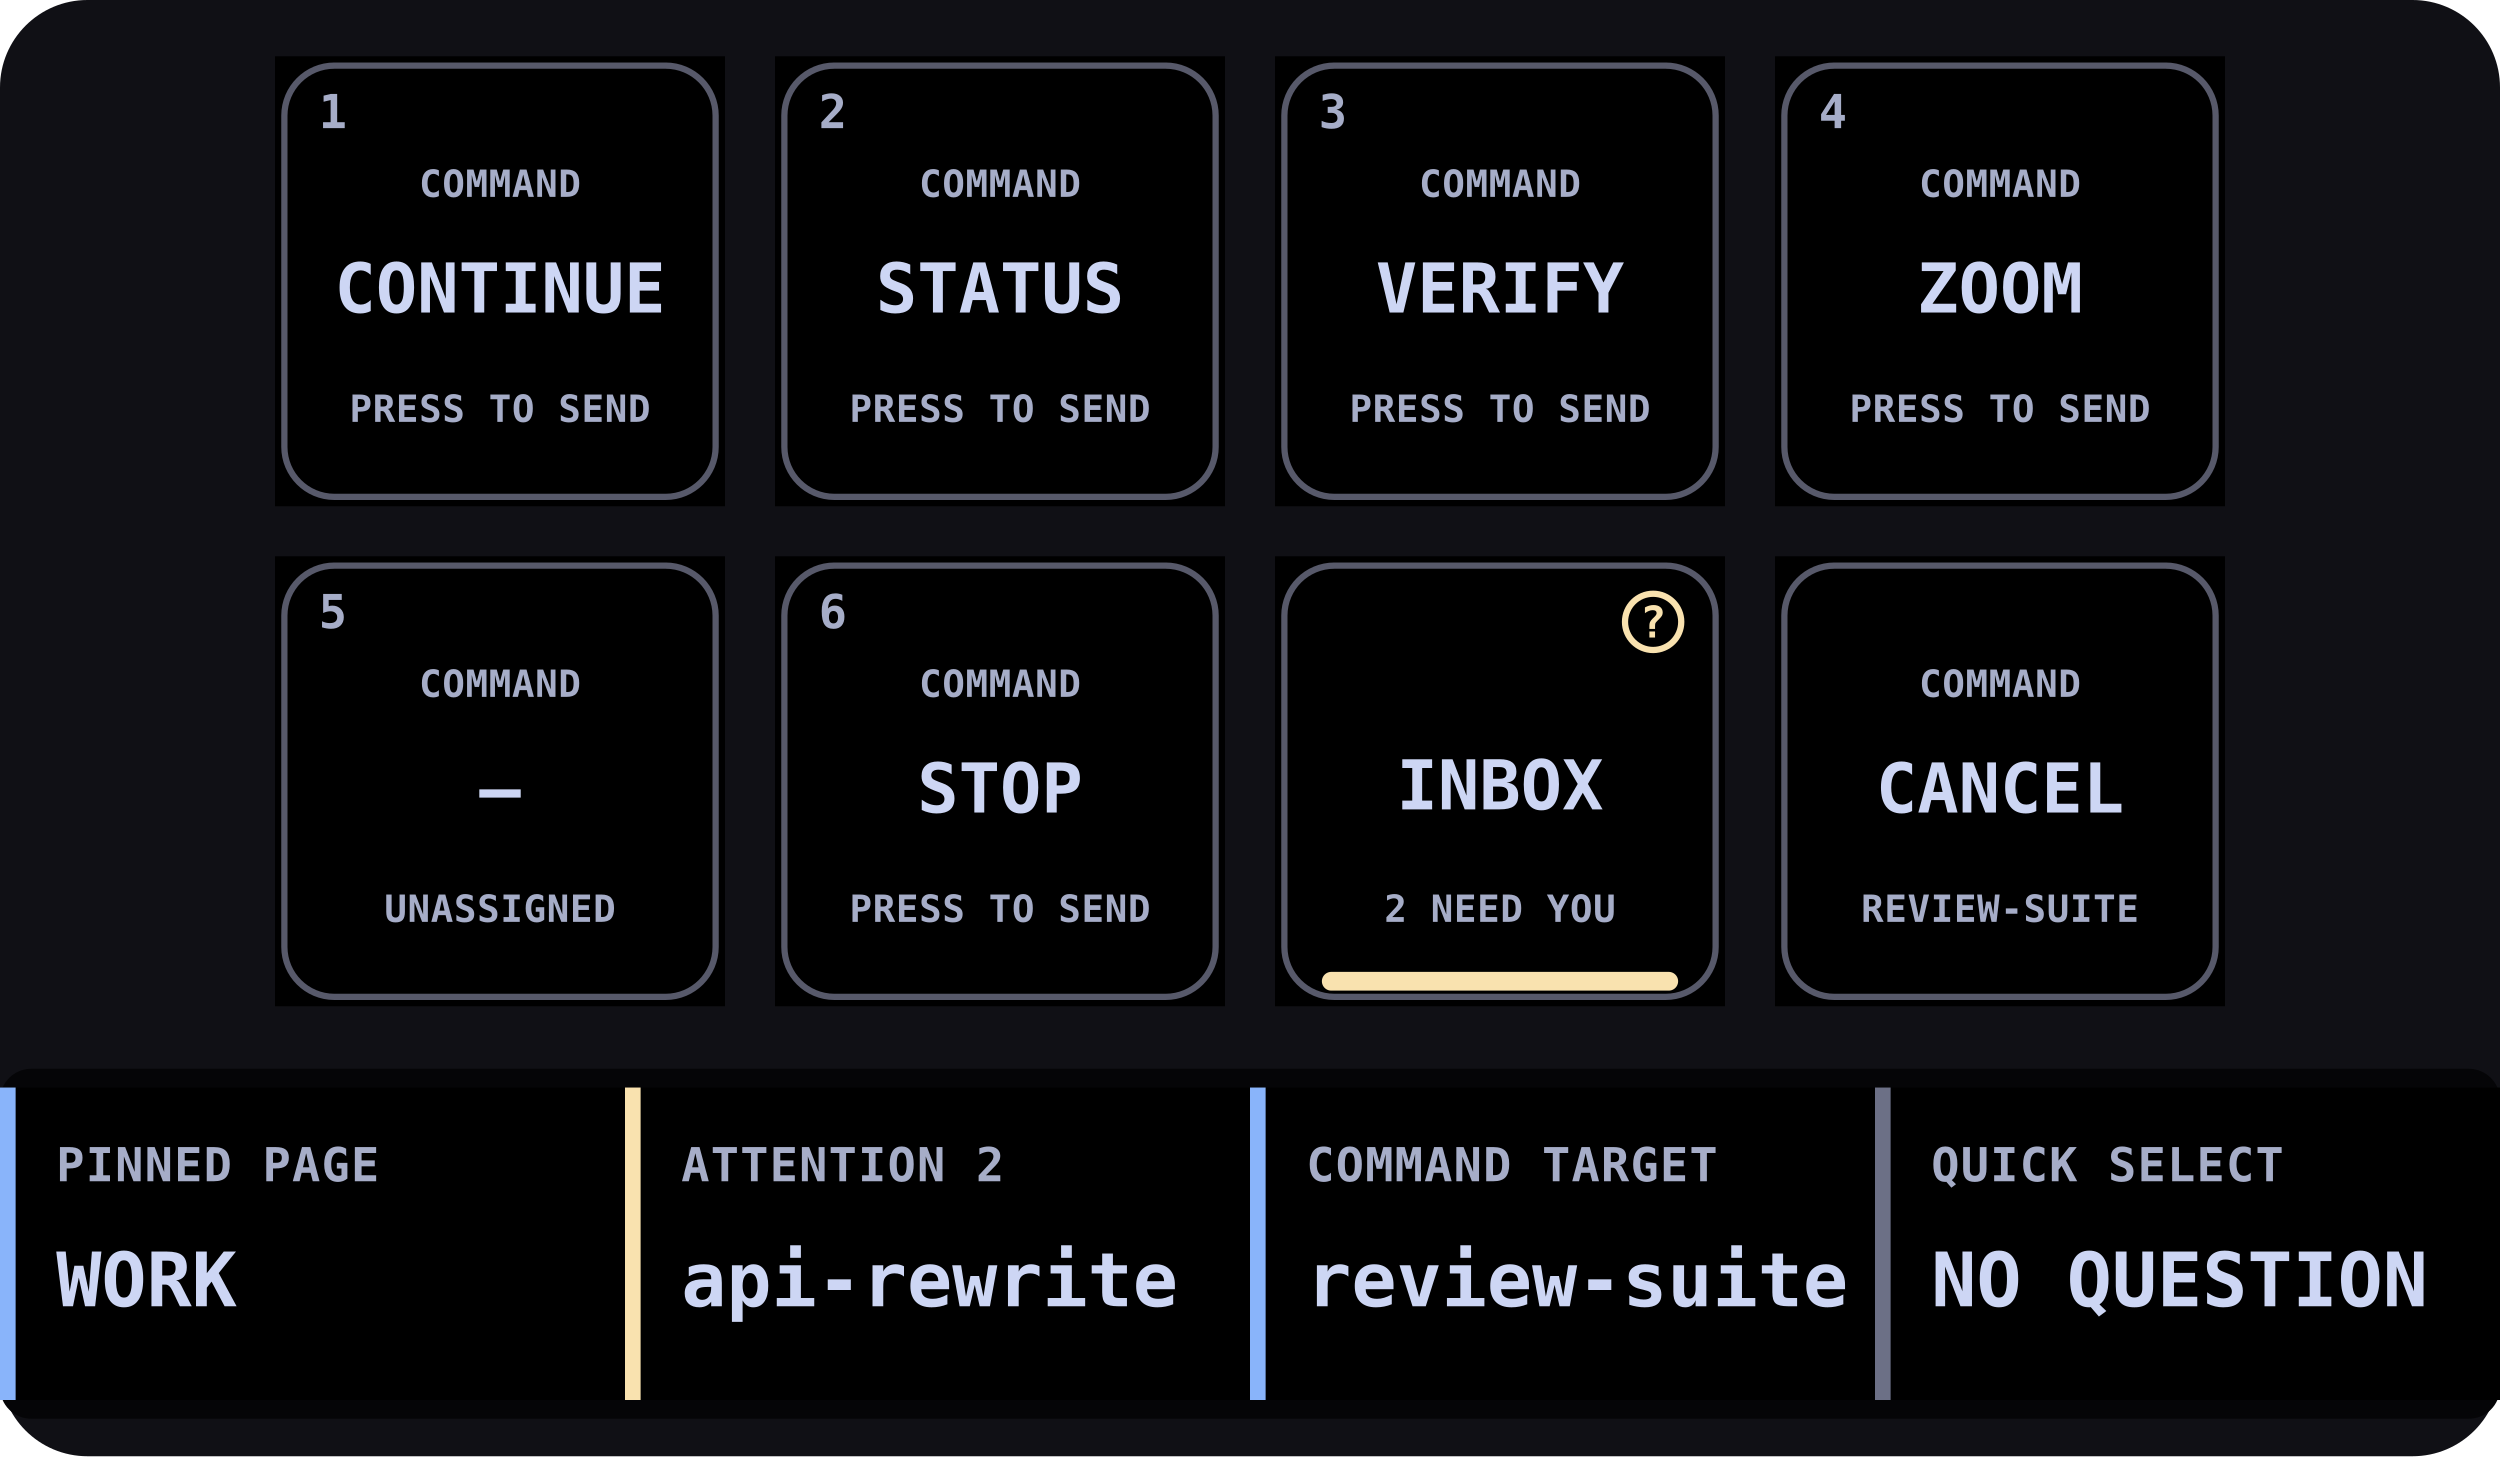
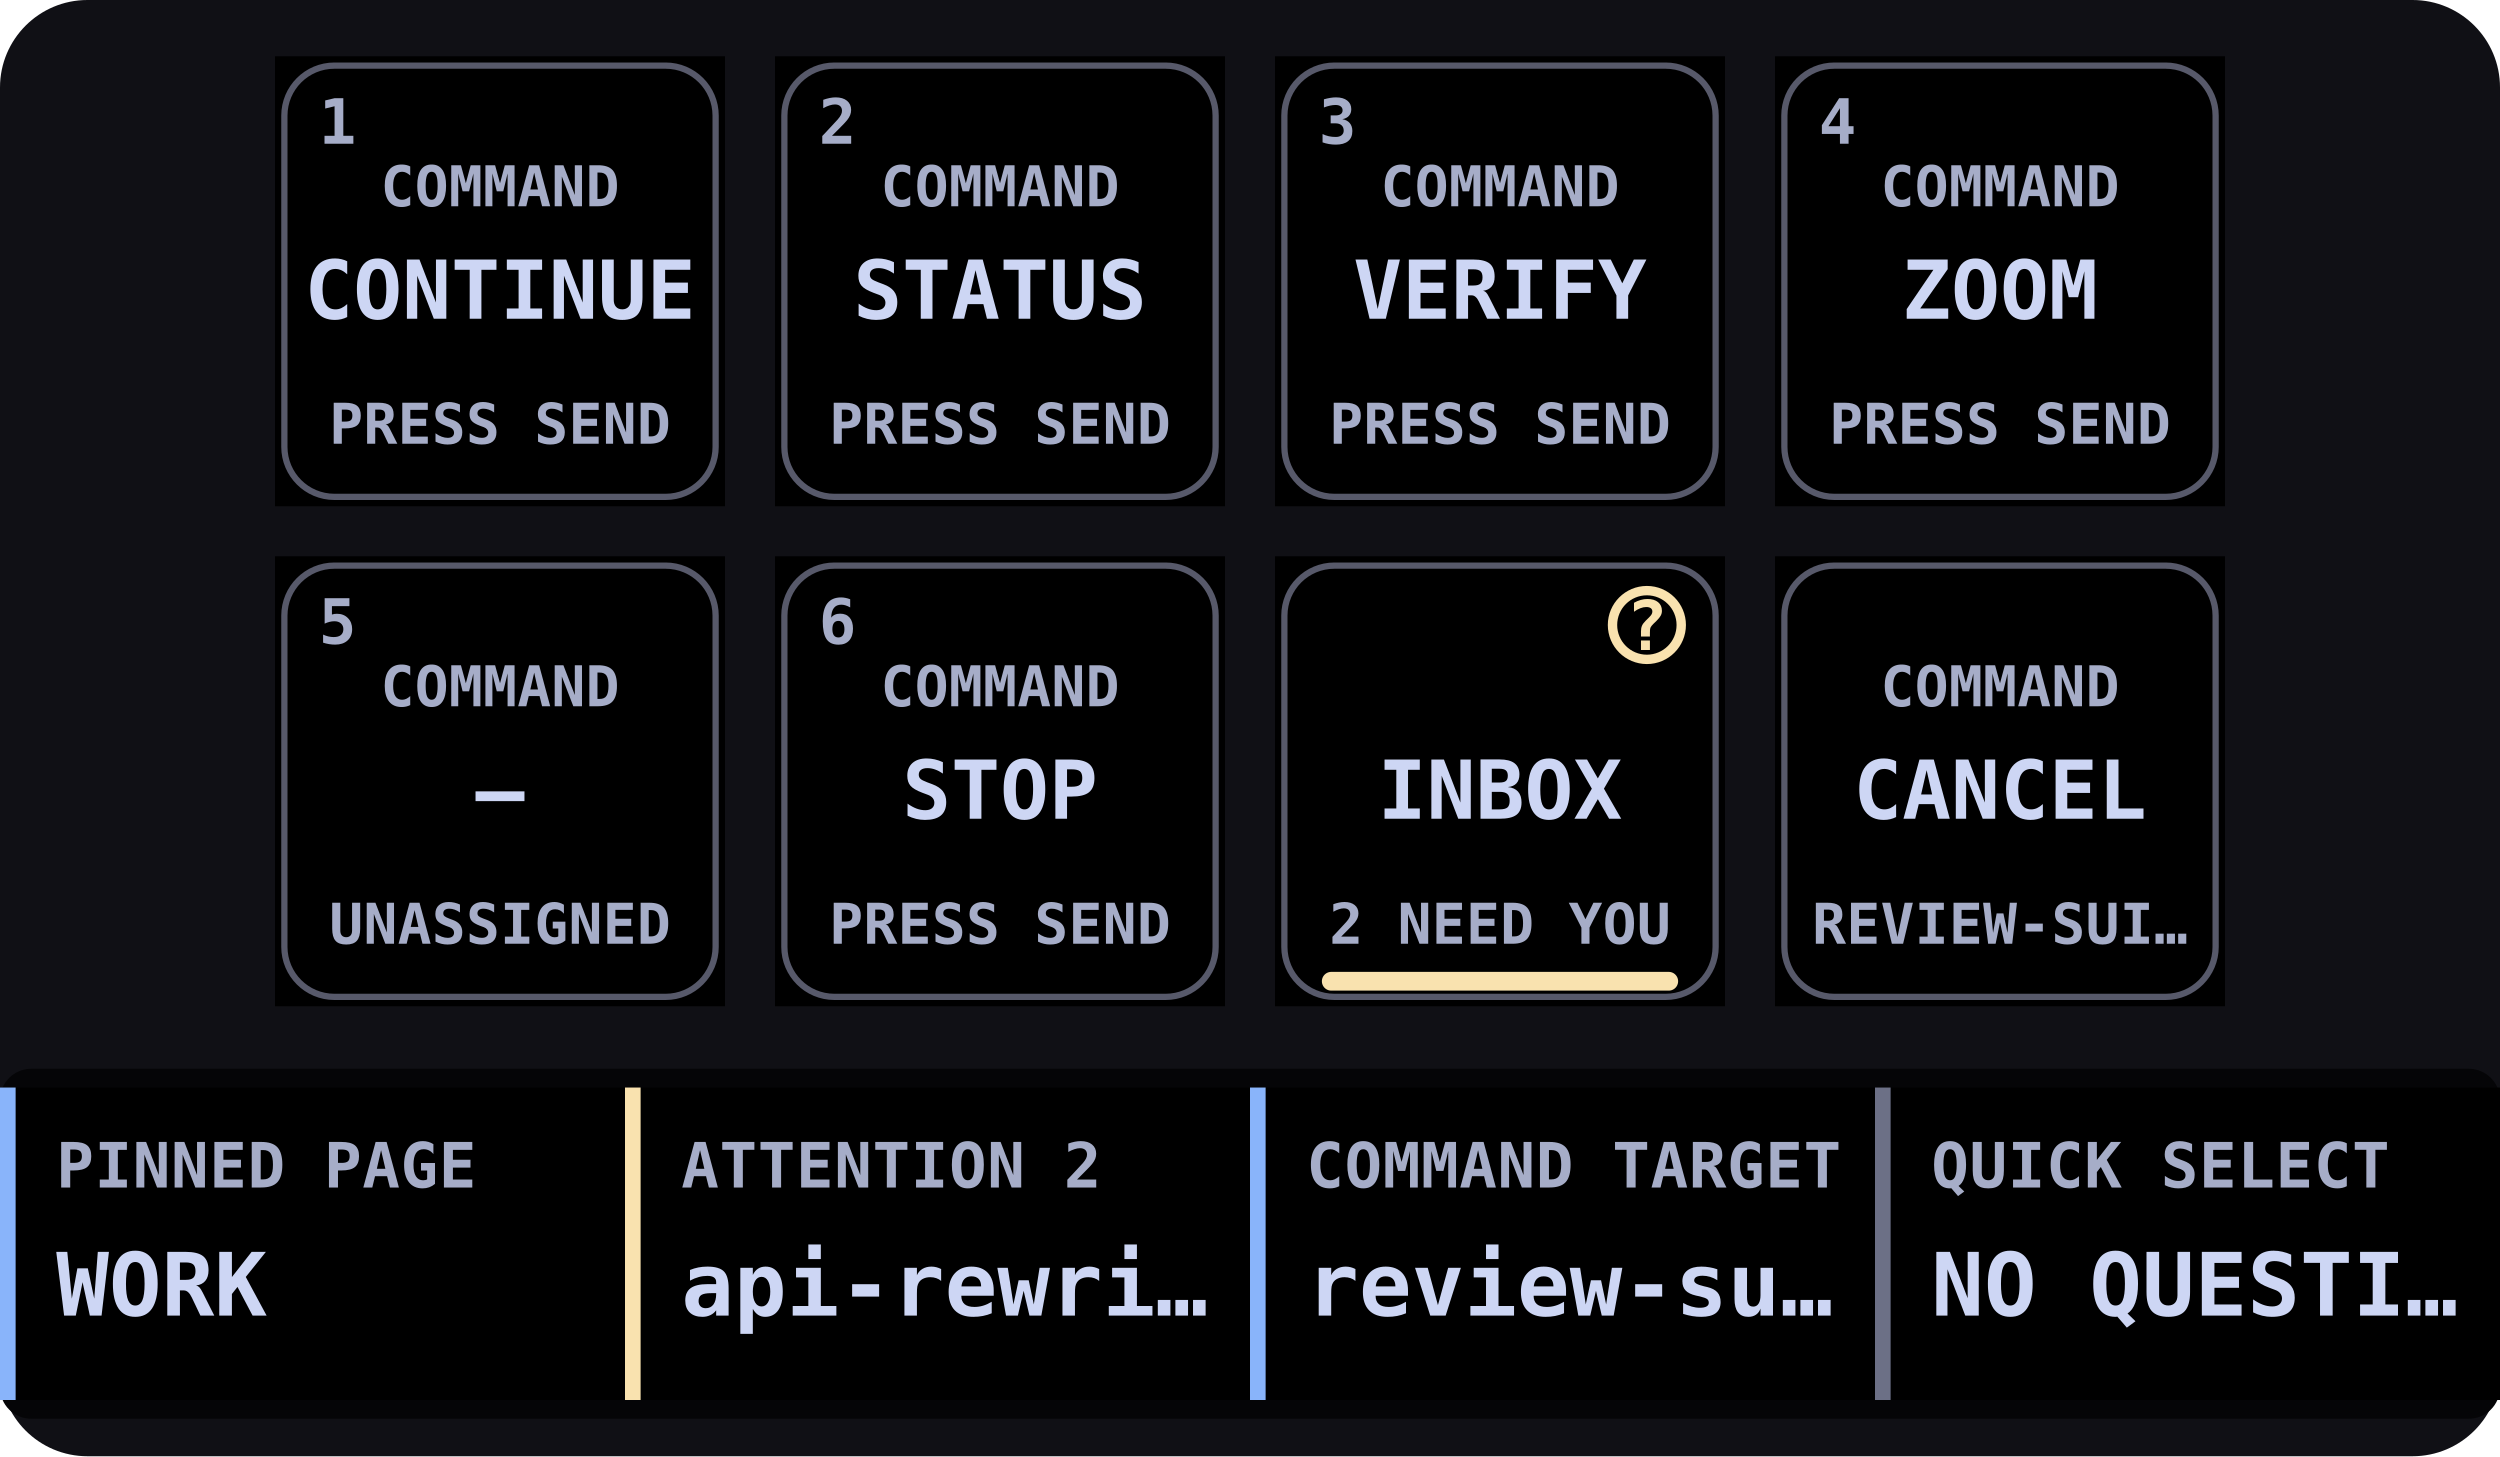
<svg xmlns="http://www.w3.org/2000/svg" width="800" height="466" viewBox="0 0 800 466">
  <rect width="800" height="466" rx="28" fill="#101015" />
  <svg x="88" y="18" width="144" height="144" viewBox="0 0 144 144">
-     <style>.label{font:700 22px Consolas,'Cascadia Mono',monospace;fill:rgb(205 214 244);text-anchor:middle}.meta{font:700 15px Consolas,'Cascadia Mono',monospace;fill:rgb(166 173 200)}.context,.detail{font:700 12px Consolas,'Cascadia Mono',monospace;fill:rgb(166 173 200);text-anchor:middle;letter-spacing:.2px}</style>
+     <style>.label{font:700 26px Consolas,'Cascadia Mono',monospace;fill:rgb(205 214 244);text-anchor:middle}.meta{font:700 20px Consolas,'Cascadia Mono',monospace;fill:rgb(166 173 200)}.context,.detail{font:700 18px Consolas,'Cascadia Mono',monospace;fill:rgb(166 173 200);text-anchor:middle;letter-spacing:.1px}</style>
    <rect width="144" height="144" fill="#000000" />
    <rect x="3" y="3" width="138" height="138" rx="16" fill="none" stroke="rgb(87 89 106)" stroke-width="2" />
-     <text x="14" y="23" class="meta">1</text>
-     <text x="72" y="45" class="context">COMMAND</text>
-     <text x="72" y="82" class="label">
+     <text x="14" y="28" class="meta">1</text>
+     <text x="72" y="48" class="context">COMMAND</text>
+     <text x="72" y="84" class="label">
      <tspan x="72" dy="0">CONTINUE</tspan>
    </text>
-     <text x="72" y="117" class="detail">PRESS TO SEND</text>
+     <text x="72" y="124" class="detail">PRESS SEND</text>
  </svg>
  <svg x="248" y="18" width="144" height="144" viewBox="0 0 144 144">
-     <style>.label{font:700 22px Consolas,'Cascadia Mono',monospace;fill:rgb(205 214 244);text-anchor:middle}.meta{font:700 15px Consolas,'Cascadia Mono',monospace;fill:rgb(166 173 200)}.context,.detail{font:700 12px Consolas,'Cascadia Mono',monospace;fill:rgb(166 173 200);text-anchor:middle;letter-spacing:.2px}</style>
+     <style>.label{font:700 26px Consolas,'Cascadia Mono',monospace;fill:rgb(205 214 244);text-anchor:middle}.meta{font:700 20px Consolas,'Cascadia Mono',monospace;fill:rgb(166 173 200)}.context,.detail{font:700 18px Consolas,'Cascadia Mono',monospace;fill:rgb(166 173 200);text-anchor:middle;letter-spacing:.1px}</style>
    <rect width="144" height="144" fill="#000000" />
    <rect x="3" y="3" width="138" height="138" rx="16" fill="none" stroke="rgb(87 89 106)" stroke-width="2" />
-     <text x="14" y="23" class="meta">2</text>
-     <text x="72" y="45" class="context">COMMAND</text>
-     <text x="72" y="82" class="label">
+     <text x="14" y="28" class="meta">2</text>
+     <text x="72" y="48" class="context">COMMAND</text>
+     <text x="72" y="84" class="label">
      <tspan x="72" dy="0">STATUS</tspan>
    </text>
-     <text x="72" y="117" class="detail">PRESS TO SEND</text>
+     <text x="72" y="124" class="detail">PRESS SEND</text>
  </svg>
  <svg x="408" y="18" width="144" height="144" viewBox="0 0 144 144">
-     <style>.label{font:700 22px Consolas,'Cascadia Mono',monospace;fill:rgb(205 214 244);text-anchor:middle}.meta{font:700 15px Consolas,'Cascadia Mono',monospace;fill:rgb(166 173 200)}.context,.detail{font:700 12px Consolas,'Cascadia Mono',monospace;fill:rgb(166 173 200);text-anchor:middle;letter-spacing:.2px}</style>
+     <style>.label{font:700 26px Consolas,'Cascadia Mono',monospace;fill:rgb(205 214 244);text-anchor:middle}.meta{font:700 20px Consolas,'Cascadia Mono',monospace;fill:rgb(166 173 200)}.context,.detail{font:700 18px Consolas,'Cascadia Mono',monospace;fill:rgb(166 173 200);text-anchor:middle;letter-spacing:.1px}</style>
    <rect width="144" height="144" fill="#000000" />
    <rect x="3" y="3" width="138" height="138" rx="16" fill="none" stroke="rgb(87 89 106)" stroke-width="2" />
-     <text x="14" y="23" class="meta">3</text>
-     <text x="72" y="45" class="context">COMMAND</text>
-     <text x="72" y="82" class="label">
+     <text x="14" y="28" class="meta">3</text>
+     <text x="72" y="48" class="context">COMMAND</text>
+     <text x="72" y="84" class="label">
      <tspan x="72" dy="0">VERIFY</tspan>
    </text>
-     <text x="72" y="117" class="detail">PRESS TO SEND</text>
+     <text x="72" y="124" class="detail">PRESS SEND</text>
  </svg>
  <svg x="568" y="18" width="144" height="144" viewBox="0 0 144 144">
-     <style>.label{font:700 22px Consolas,'Cascadia Mono',monospace;fill:rgb(205 214 244);text-anchor:middle}.meta{font:700 15px Consolas,'Cascadia Mono',monospace;fill:rgb(166 173 200)}.context,.detail{font:700 12px Consolas,'Cascadia Mono',monospace;fill:rgb(166 173 200);text-anchor:middle;letter-spacing:.2px}</style>
+     <style>.label{font:700 26px Consolas,'Cascadia Mono',monospace;fill:rgb(205 214 244);text-anchor:middle}.meta{font:700 20px Consolas,'Cascadia Mono',monospace;fill:rgb(166 173 200)}.context,.detail{font:700 18px Consolas,'Cascadia Mono',monospace;fill:rgb(166 173 200);text-anchor:middle;letter-spacing:.1px}</style>
    <rect width="144" height="144" fill="#000000" />
    <rect x="3" y="3" width="138" height="138" rx="16" fill="none" stroke="rgb(87 89 106)" stroke-width="2" />
-     <text x="14" y="23" class="meta">4</text>
-     <text x="72" y="45" class="context">COMMAND</text>
-     <text x="72" y="82" class="label">
+     <text x="14" y="28" class="meta">4</text>
+     <text x="72" y="48" class="context">COMMAND</text>
+     <text x="72" y="84" class="label">
      <tspan x="72" dy="0">ZOOM</tspan>
    </text>
-     <text x="72" y="117" class="detail">PRESS TO SEND</text>
+     <text x="72" y="124" class="detail">PRESS SEND</text>
  </svg>
  <svg x="88" y="178" width="144" height="144" viewBox="0 0 144 144">
-     <style>.label{font:700 22px Consolas,'Cascadia Mono',monospace;fill:rgb(205 214 244);text-anchor:middle}.meta{font:700 15px Consolas,'Cascadia Mono',monospace;fill:rgb(166 173 200)}.context,.detail{font:700 12px Consolas,'Cascadia Mono',monospace;fill:rgb(166 173 200);text-anchor:middle;letter-spacing:.2px}</style>
+     <style>.label{font:700 26px Consolas,'Cascadia Mono',monospace;fill:rgb(205 214 244);text-anchor:middle}.meta{font:700 20px Consolas,'Cascadia Mono',monospace;fill:rgb(166 173 200)}.context,.detail{font:700 18px Consolas,'Cascadia Mono',monospace;fill:rgb(166 173 200);text-anchor:middle;letter-spacing:.1px}</style>
    <rect width="144" height="144" fill="#000000" />
    <rect x="3" y="3" width="138" height="138" rx="16" fill="none" stroke="rgb(87 89 106)" stroke-width="2" />
-     <text x="14" y="23" class="meta">5</text>
-     <text x="72" y="45" class="context">COMMAND</text>
-     <text x="72" y="82" class="label">
+     <text x="14" y="28" class="meta">5</text>
+     <text x="72" y="48" class="context">COMMAND</text>
+     <text x="72" y="84" class="label">
      <tspan x="72" dy="0">—</tspan>
    </text>
-     <text x="72" y="117" class="detail">UNASSIGNED</text>
+     <text x="72" y="124" class="detail">UNASSIGNED</text>
  </svg>
  <svg x="248" y="178" width="144" height="144" viewBox="0 0 144 144">
-     <style>.label{font:700 22px Consolas,'Cascadia Mono',monospace;fill:rgb(205 214 244);text-anchor:middle}.meta{font:700 15px Consolas,'Cascadia Mono',monospace;fill:rgb(166 173 200)}.context,.detail{font:700 12px Consolas,'Cascadia Mono',monospace;fill:rgb(166 173 200);text-anchor:middle;letter-spacing:.2px}</style>
+     <style>.label{font:700 26px Consolas,'Cascadia Mono',monospace;fill:rgb(205 214 244);text-anchor:middle}.meta{font:700 20px Consolas,'Cascadia Mono',monospace;fill:rgb(166 173 200)}.context,.detail{font:700 18px Consolas,'Cascadia Mono',monospace;fill:rgb(166 173 200);text-anchor:middle;letter-spacing:.1px}</style>
    <rect width="144" height="144" fill="#000000" />
    <rect x="3" y="3" width="138" height="138" rx="16" fill="none" stroke="rgb(87 89 106)" stroke-width="2" />
-     <text x="14" y="23" class="meta">6</text>
-     <text x="72" y="45" class="context">COMMAND</text>
-     <text x="72" y="82" class="label">
+     <text x="14" y="28" class="meta">6</text>
+     <text x="72" y="48" class="context">COMMAND</text>
+     <text x="72" y="84" class="label">
      <tspan x="72" dy="0">STOP</tspan>
    </text>
-     <text x="72" y="117" class="detail">PRESS TO SEND</text>
+     <text x="72" y="124" class="detail">PRESS SEND</text>
  </svg>
  <svg x="408" y="178" width="144" height="144" viewBox="0 0 144 144">
-     <style>.label{font:700 22px Consolas,'Cascadia Mono',monospace;fill:rgb(205 214 244);text-anchor:middle}.meta{font:700 15px Consolas,'Cascadia Mono',monospace;fill:rgb(166 173 200)}.context,.detail{font:700 12px Consolas,'Cascadia Mono',monospace;fill:rgb(166 173 200);text-anchor:middle;letter-spacing:.2px}</style>
+     <style>.label{font:700 26px Consolas,'Cascadia Mono',monospace;fill:rgb(205 214 244);text-anchor:middle}.meta{font:700 20px Consolas,'Cascadia Mono',monospace;fill:rgb(166 173 200)}.context,.detail{font:700 18px Consolas,'Cascadia Mono',monospace;fill:rgb(166 173 200);text-anchor:middle;letter-spacing:.1px}</style>
    <rect width="144" height="144" fill="#000000" />
    <rect x="3" y="3" width="138" height="138" rx="16" fill="none" stroke="rgb(87 89 106)" stroke-width="2" />
-     <circle cx="121" cy="21" r="9" fill="none" stroke="rgb(249 226 175)" stroke-width="2" />
-     <text x="121" y="26" text-anchor="middle" font-family="Consolas,monospace" font-size="14" font-weight="700" fill="rgb(249 226 175)">?</text>
-     <text x="72" y="81" class="label">
+     <circle cx="119" cy="22" r="11" fill="none" stroke="rgb(249 226 175)" stroke-width="3" />
+     <text x="119" y="30" text-anchor="middle" font-family="Consolas,monospace" font-size="22" font-weight="700" fill="rgb(249 226 175)">?</text>
+     <text x="72" y="84" class="label">
      <tspan x="72" dy="0">INBOX</tspan>
    </text>
-     <text x="72" y="117" class="detail">2 NEED YOU</text>
+     <text x="72" y="124" class="detail">2 NEED YOU</text>
    <path d="M18 136H126" stroke="rgb(249 226 175)" stroke-width="6" stroke-linecap="round" />
  </svg>
  <svg x="568" y="178" width="144" height="144" viewBox="0 0 144 144">
-     <style>.label{font:700 22px Consolas,'Cascadia Mono',monospace;fill:rgb(205 214 244);text-anchor:middle}.meta{font:700 15px Consolas,'Cascadia Mono',monospace;fill:rgb(166 173 200)}.context,.detail{font:700 12px Consolas,'Cascadia Mono',monospace;fill:rgb(166 173 200);text-anchor:middle;letter-spacing:.2px}</style>
+     <style>.label{font:700 26px Consolas,'Cascadia Mono',monospace;fill:rgb(205 214 244);text-anchor:middle}.meta{font:700 20px Consolas,'Cascadia Mono',monospace;fill:rgb(166 173 200)}.context,.detail{font:700 18px Consolas,'Cascadia Mono',monospace;fill:rgb(166 173 200);text-anchor:middle;letter-spacing:.1px}</style>
    <rect width="144" height="144" fill="#000000" />
    <rect x="3" y="3" width="138" height="138" rx="16" fill="none" stroke="rgb(87 89 106)" stroke-width="2" />
-     <text x="72" y="45" class="context">COMMAND</text>
-     <text x="72" y="82" class="label">
+     <text x="72" y="48" class="context">COMMAND</text>
+     <text x="72" y="84" class="label">
      <tspan x="72" dy="0">CANCEL</tspan>
    </text>
-     <text x="72" y="117" class="detail">REVIEW-SUITE</text>
+     <text x="72" y="124" class="detail">REVIEW-SUI…</text>
  </svg>
  <rect y="342" width="800" height="112" rx="10" fill="#050507" />
  <svg x="0" y="348" width="200" height="100" viewBox="0 0 200 100">
-     <style>.title{font:700 15px Consolas,'Cascadia Mono',monospace;fill:rgb(166 173 200);letter-spacing:.4px}.value{font:700 24px Consolas,'Cascadia Mono',monospace;fill:rgb(205 214 244)}</style>
+     <style>.title{font:700 20px Consolas,'Cascadia Mono',monospace;fill:rgb(166 173 200);letter-spacing:.2px}.value{font:700 28px Consolas,'Cascadia Mono',monospace;fill:rgb(205 214 244)}</style>
    <rect width="200" height="100" fill="#000000" />
    <rect x="0" y="0" width="5" height="100" fill="rgb(137 180 250)" />
-     <text x="18" y="30" class="title">PINNED PAGE</text>
-     <text x="18" y="70" class="value">WORK</text>
+     <text x="18" y="32" class="title">PINNED PAGE</text>
+     <text x="18" y="73" class="value">WORK</text>
  </svg>
  <svg x="200" y="348" width="200" height="100" viewBox="0 0 200 100">
-     <style>.title{font:700 15px Consolas,'Cascadia Mono',monospace;fill:rgb(166 173 200);letter-spacing:.4px}.value{font:700 24px Consolas,'Cascadia Mono',monospace;fill:rgb(205 214 244)}</style>
+     <style>.title{font:700 20px Consolas,'Cascadia Mono',monospace;fill:rgb(166 173 200);letter-spacing:.2px}.value{font:700 28px Consolas,'Cascadia Mono',monospace;fill:rgb(205 214 244)}</style>
    <rect width="200" height="100" fill="#000000" />
    <rect x="0" y="0" width="5" height="100" fill="rgb(249 226 175)" />
-     <text x="18" y="30" class="title">ATTENTION 2</text>
-     <text x="18" y="70" class="value">api-rewrite</text>
+     <text x="18" y="32" class="title">ATTENTION 2</text>
+     <text x="18" y="73" class="value">api-rewri…</text>
  </svg>
  <svg x="400" y="348" width="200" height="100" viewBox="0 0 200 100">
-     <style>.title{font:700 15px Consolas,'Cascadia Mono',monospace;fill:rgb(166 173 200);letter-spacing:.4px}.value{font:700 24px Consolas,'Cascadia Mono',monospace;fill:rgb(205 214 244)}</style>
+     <style>.title{font:700 20px Consolas,'Cascadia Mono',monospace;fill:rgb(166 173 200);letter-spacing:.2px}.value{font:700 28px Consolas,'Cascadia Mono',monospace;fill:rgb(205 214 244)}</style>
    <rect width="200" height="100" fill="#000000" />
    <rect x="0" y="0" width="5" height="100" fill="rgb(137 180 250)" />
-     <text x="18" y="30" class="title">COMMAND TARGET</text>
-     <text x="18" y="70" class="value">review-suite</text>
+     <text x="18" y="32" class="title">COMMAND TARGET</text>
+     <text x="18" y="73" class="value">review-su…</text>
  </svg>
  <svg x="600" y="348" width="200" height="100" viewBox="0 0 200 100">
-     <style>.title{font:700 15px Consolas,'Cascadia Mono',monospace;fill:rgb(166 173 200);letter-spacing:.4px}.value{font:700 24px Consolas,'Cascadia Mono',monospace;fill:rgb(205 214 244)}</style>
+     <style>.title{font:700 20px Consolas,'Cascadia Mono',monospace;fill:rgb(166 173 200);letter-spacing:.2px}.value{font:700 28px Consolas,'Cascadia Mono',monospace;fill:rgb(205 214 244)}</style>
    <rect width="200" height="100" fill="#000000" />
    <rect x="0" y="0" width="5" height="100" fill="rgb(108 112 134)" />
-     <text x="18" y="30" class="title">QUICK SELECT</text>
-     <text x="18" y="70" class="value">NO QUESTION</text>
+     <text x="18" y="32" class="title">QUICK SELECT</text>
+     <text x="18" y="73" class="value">NO QUESTI…</text>
  </svg>
</svg>
